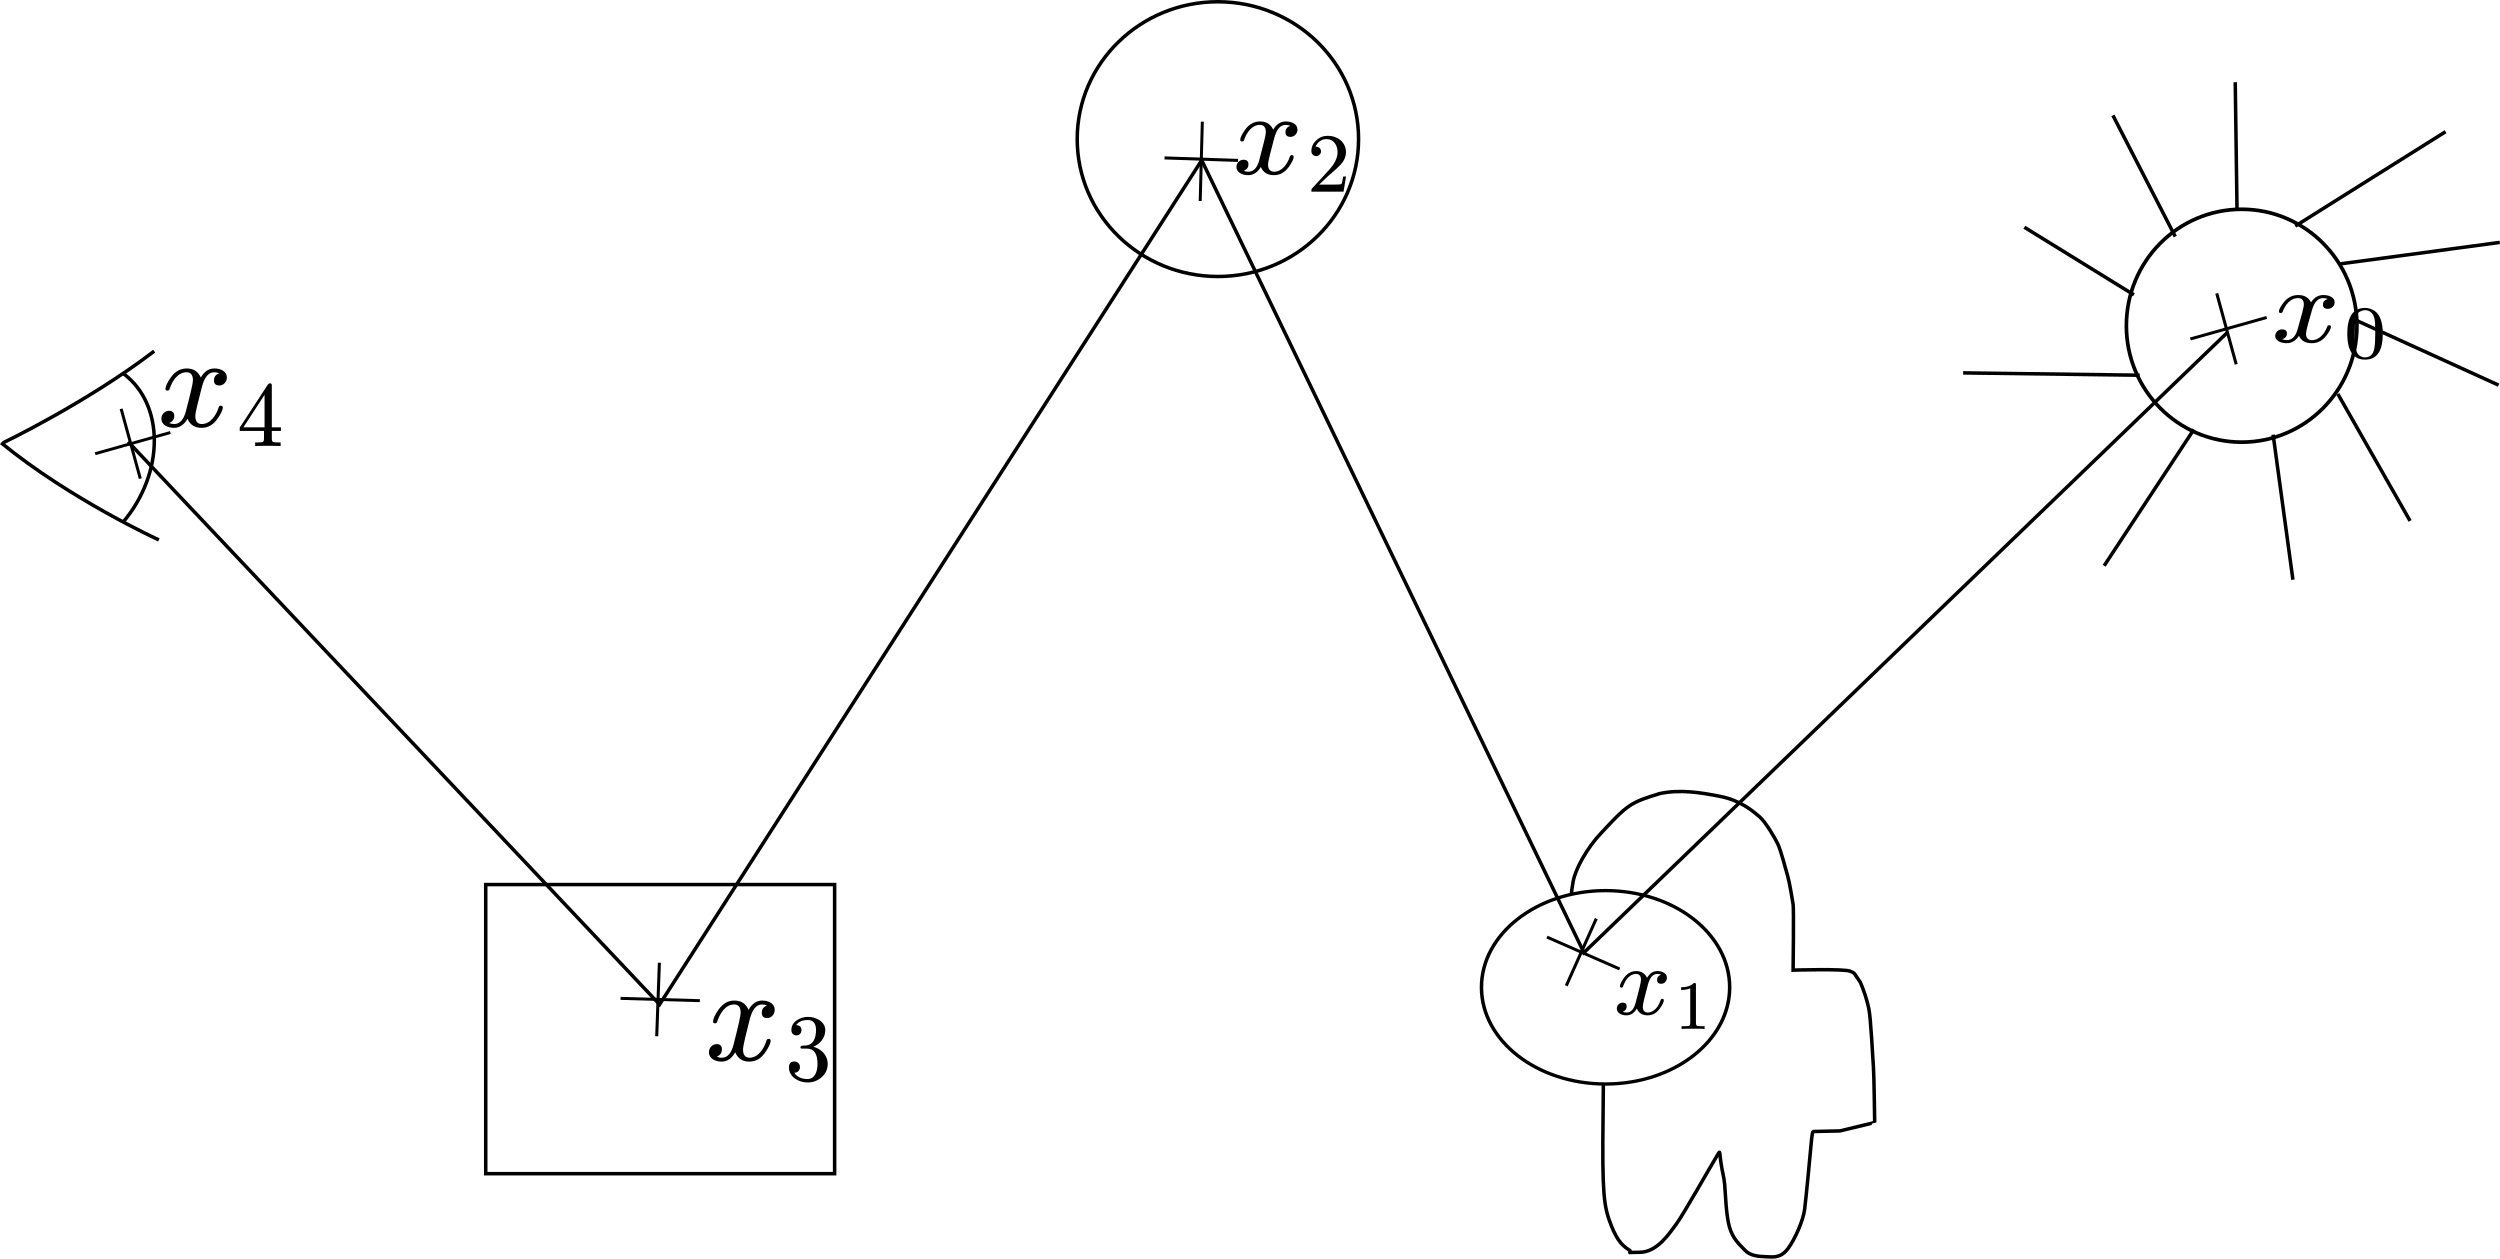
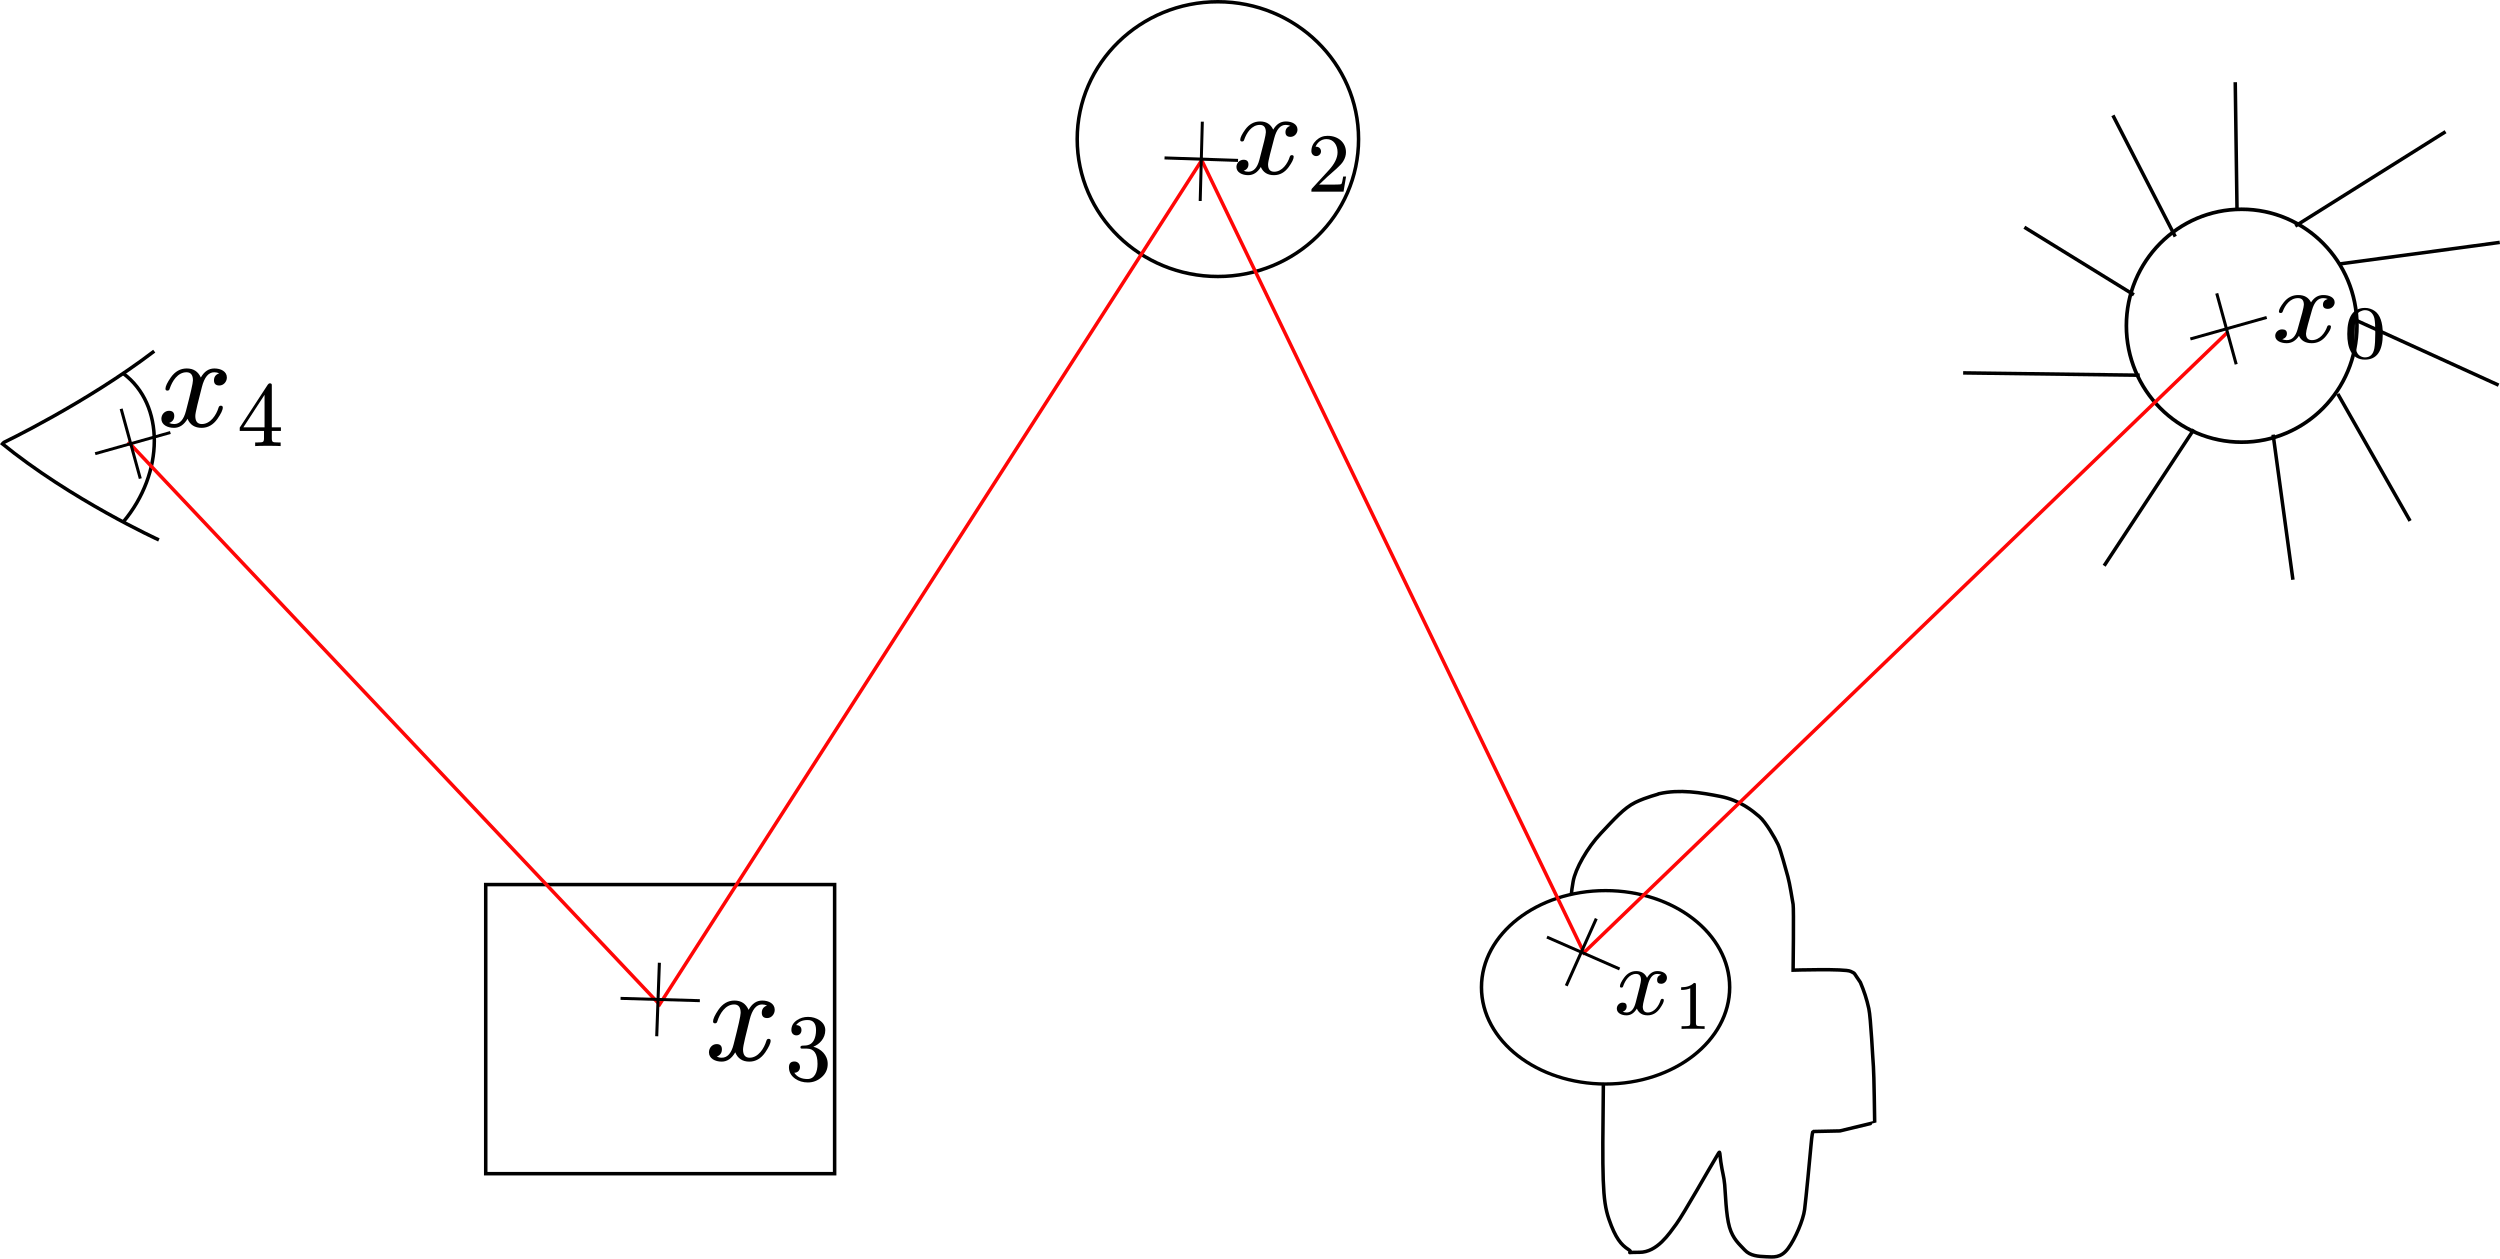
<svg xmlns="http://www.w3.org/2000/svg" xmlns:xlink="http://www.w3.org/1999/xlink" width="70.958mm" height="35.725mm" viewBox="0 0 70.958 35.725" version="1.1" id="svg1" xml:space="preserve">
  <defs id="defs1">
    <path id="MJX-6-NCM-I-1D465" d="m 527,373 c 0,46 -45,69 -95,69 -43,0 -77,-23 -103,-69 -21,46 -56,69 -107,69 -49,0 -89,-23 -121,-68 -27,-39 -41,-68 -41,-87 0,-9 5,-14 15,-14 9,0 15,5 17,14 19,58 61,126 128,126 33,0 49,-21 49,-62 0,-21 -18,-99 -53,-233 C 199,51 169,18 126,18 c -14,0 -27,3 -38,8 26,10 39,28 39,54 0,26 -13,39 -40,39 -33,0 -58,-28 -58,-61 0,-46 47,-69 96,-69 42,0 76,23 103,69 19,-46 55,-69 107,-69 48,0 88,23 120,68 27,39 41,68 41,87 0,9 -5,14 -15,14 -9,0 -14,-5 -17,-14 C 447,87 402,18 337,18 c -33,0 -50,20 -50,61 0,13 5,41 16,86 l 34,135 c 19,75 50,113 94,113 14,0 27,-3 38,-8 -27,-9 -40,-27 -40,-54 0,-26 14,-39 41,-39 32,0 57,29 57,61 z" />
    <path id="MJX-6-NCM-N-34" d="m 353,677 c -9,0 -17,-5 -23,-14 L 28,199 V 163 H 289 V 81 c 0,-18 -4,-30 -11,-35 -7,-5 -26,-7 -59,-7 H 194 V 0 c 29,2 75,3 137,3 62,0 108,-1 137,-3 v 39 h -25 c -33,0 -52,2 -59,7 -7,5 -11,17 -11,35 v 82 h 98 v 39 h -98 v 458 c 0,10 -7,17 -20,17 M 295,553 V 202 H 67 Z" />
    <path id="MJX-9-NCM-I-1D465" d="m 527,373 c 0,46 -45,69 -95,69 -43,0 -77,-23 -103,-69 -21,46 -56,69 -107,69 -49,0 -89,-23 -121,-68 -27,-39 -41,-68 -41,-87 0,-9 5,-14 15,-14 9,0 15,5 17,14 19,58 61,126 128,126 33,0 49,-21 49,-62 0,-21 -18,-99 -53,-233 C 199,51 169,18 126,18 c -14,0 -27,3 -38,8 26,10 39,28 39,54 0,26 -13,39 -40,39 -33,0 -58,-28 -58,-61 0,-46 47,-69 96,-69 42,0 76,23 103,69 19,-46 55,-69 107,-69 48,0 88,23 120,68 27,39 41,68 41,87 0,9 -5,14 -15,14 -9,0 -14,-5 -17,-14 C 447,87 402,18 337,18 c -33,0 -50,20 -50,61 0,13 5,41 16,86 l 34,135 c 19,75 50,113 94,113 14,0 27,-3 38,-8 -27,-9 -40,-27 -40,-54 0,-26 14,-39 41,-39 32,0 57,29 57,61 z" />
    <path id="MJX-9-NCM-N-33" d="m 303,353 c 66,25 128,88 128,173 0,43 -21,78 -62,105 -36,23 -77,35 -123,35 -45,0 -84,-12 -119,-35 -39,-26 -59,-60 -59,-103 0,-33 22,-56 54,-56 32,0 54,23 54,55 0,33 -19,51 -57,53 26,35 67,53 123,53 60,0 90,-35 90,-106 0,-42 -8,-77 -23,-106 -27,-48 -64,-57 -126,-57 -12,-2 -18,-7 -18,-16 0,-15 7,-15 27,-15 h 43 C 310,333 348,280 348,173 348,88 317,14 241,14 176,14 128,36 99,80 c 35,-1 61,25 61,59 0,34 -25,59 -59,59 -39,0 -59,-20 -59,-61 0,-49 22,-88 66,-119 39,-27 85,-40 136,-40 57,0 106,19 149,56 43,37 64,83 64,139 0,94 -74,159 -154,180 z" />
    <path id="MJX-10-NCM-I-1D465" d="m 527,373 c 0,46 -45,69 -95,69 -43,0 -77,-23 -103,-69 -21,46 -56,69 -107,69 -49,0 -89,-23 -121,-68 -27,-39 -41,-68 -41,-87 0,-9 5,-14 15,-14 9,0 15,5 17,14 19,58 61,126 128,126 33,0 49,-21 49,-62 0,-21 -18,-99 -53,-233 C 199,51 169,18 126,18 c -14,0 -27,3 -38,8 26,10 39,28 39,54 0,26 -13,39 -40,39 -33,0 -58,-28 -58,-61 0,-46 47,-69 96,-69 42,0 76,23 103,69 19,-46 55,-69 107,-69 48,0 88,23 120,68 27,39 41,68 41,87 0,9 -5,14 -15,14 -9,0 -14,-5 -17,-14 C 447,87 402,18 337,18 c -33,0 -50,20 -50,61 0,13 5,41 16,86 l 34,135 c 19,75 50,113 94,113 14,0 27,-3 38,-8 -27,-9 -40,-27 -40,-54 0,-26 14,-39 41,-39 32,0 57,29 57,61 z" />
    <path id="MJX-10-NCM-N-32" d="M 237,666 C 186,666 143,648 106,612 69,576 50,534 50,483 c 0,-34 25,-59 56,-59 30,0 55,26 55,56 0,33 -24,56 -56,56 -3,0 -5,0 -7,-1 19,49 63,92 126,92 82,0 128,-71 128,-157 0,-67 -34,-139 -102,-215 L 62,43 C 49,28 50,29 50,0 h 371 l 29,180 h -33 c -8,-51 -15,-80 -21,-89 -5,-5 -35,-7 -90,-7 H 139 l 97,95 c 68,64 154,133 183,186 20,35 30,70 30,105 0,118 -92,196 -212,196 z" />
    <path id="MJX-11-NCM-I-1D465" d="m 527,373 c 0,46 -45,69 -95,69 -43,0 -77,-23 -103,-69 -21,46 -56,69 -107,69 -49,0 -89,-23 -121,-68 -27,-39 -41,-68 -41,-87 0,-9 5,-14 15,-14 9,0 15,5 17,14 19,58 61,126 128,126 33,0 49,-21 49,-62 0,-21 -18,-99 -53,-233 C 199,51 169,18 126,18 c -14,0 -27,3 -38,8 26,10 39,28 39,54 0,26 -13,39 -40,39 -33,0 -58,-28 -58,-61 0,-46 47,-69 96,-69 42,0 76,23 103,69 19,-46 55,-69 107,-69 48,0 88,23 120,68 27,39 41,68 41,87 0,9 -5,14 -15,14 -9,0 -14,-5 -17,-14 C 447,87 402,18 337,18 c -33,0 -50,20 -50,61 0,13 5,41 16,86 l 34,135 c 19,75 50,113 94,113 14,0 27,-3 38,-8 -27,-9 -40,-27 -40,-54 0,-26 14,-39 41,-39 32,0 57,29 57,61 z" />
    <path id="MJX-11-NCM-N-31" d="M 269,666 C 228,624 168,603 89,603 v -39 c 52,0 95,8 128,24 V 82 c 0,-18 -4,-30 -13,-35 -9,-5 -34,-8 -74,-8 H 95 V 0 c 25,2 79,3 162,3 83,0 137,-1 162,-3 v 39 h -35 c -41,0 -66,3 -74,8 -8,5 -13,17 -13,35 v 554 c 0,24 -2,30 -28,30 z" />
    <path id="MJX-12-NCM-I-1D465" d="m 527,373 c 0,46 -45,69 -95,69 -43,0 -77,-23 -103,-69 -21,46 -56,69 -107,69 -49,0 -89,-23 -121,-68 -27,-39 -41,-68 -41,-87 0,-9 5,-14 15,-14 9,0 15,5 17,14 19,58 61,126 128,126 33,0 49,-21 49,-62 0,-21 -18,-99 -53,-233 C 199,51 169,18 126,18 c -14,0 -27,3 -38,8 26,10 39,28 39,54 0,26 -13,39 -40,39 -33,0 -58,-28 -58,-61 0,-46 47,-69 96,-69 42,0 76,23 103,69 19,-46 55,-69 107,-69 48,0 88,23 120,68 27,39 41,68 41,87 0,9 -5,14 -15,14 -9,0 -14,-5 -17,-14 C 447,87 402,18 337,18 c -33,0 -50,20 -50,61 0,13 5,41 16,86 l 34,135 c 19,75 50,113 94,113 14,0 27,-3 38,-8 -27,-9 -40,-27 -40,-54 0,-26 14,-39 41,-39 32,0 57,29 57,61 z" />
    <path id="MJX-12-NCM-N-30" d="m 249,-22 c 141,0 211,114 211,342 0,153 -32,255 -95,305 -35,27 -74,41 -115,41 C 109,666 39,551 39,320 39,136 88,-22 249,-22 m 112,546 c 7,-35 10,-99 10,-192 0,-92 -4,-160 -11,-204 C 347,48 310,8 249,8 c -23,0 -46,9 -67,26 -27,23 -43,70 -50,142 -3,25 -4,77 -4,156 0,87 3,148 8,181 9,55 27,90 55,105 22,12 41,18 58,18 65,0 101,-53 112,-112 z" />
  </defs>
  <g id="layer1" transform="translate(-67.29358,-41.95214)">
    <ellipse style="opacity:1;fill:none;fill-opacity:1;fill-rule:nonzero;stroke:#000000;stroke-width:0.1;stroke-dasharray:none;stroke-opacity:1" id="path6" cx="101.861" cy="45.901" rx="3.993" ry="3.899" />
    <rect style="opacity:1;fill:none;fill-opacity:1;fill-rule:nonzero;stroke:#000000;stroke-width:0.1;stroke-dasharray:none;stroke-opacity:1" id="rect6" width="9.903" height="8.206" x="81.08" y="67.059" />
    <path style="opacity:1;fill:none;fill-opacity:1;fill-rule:nonzero;stroke:#000000;stroke-width:0.1;stroke-dasharray:none;stroke-opacity:1" d="m 67.325,54.52 c 1.99,1.623 4.479,2.757 4.479,2.757" id="path8" />
    <path style="opacity:1;fill:none;fill-opacity:1;fill-rule:nonzero;stroke:#000000;stroke-width:0.1;stroke-dasharray:none;stroke-opacity:1" d="m 71.671,51.919 c -1.923,1.467 -4.29,2.601 -4.29,2.601" id="path9" />
    <path style="opacity:1;fill:none;fill-opacity:1;fill-rule:nonzero;stroke:#000000;stroke-width:0.1;stroke-dasharray:none;stroke-opacity:1" d="m 70.793,52.553 c 1.182,0.883 1.166,2.823 8e-6,4.213" id="path10" />
    <path style="opacity:1;fill:none;fill-opacity:1;fill-rule:nonzero;stroke:#000000;stroke-width:0.1;stroke-dasharray:none;stroke-opacity:1" id="path11" d="m 116.323,69.755 c 0,1.593 -1.576,2.885 -3.521,2.885 -1.945,0 -3.521,-1.291 -3.521,-2.885 0,-1.593 1.576,-2.885 3.521,-2.885 1.945,0 3.521,1.291 3.521,2.885 z" transform="matrix(1.000347,0,0,0.9513774,0.02372188,3.611725)" />
    <path style="opacity:1;fill:none;fill-opacity:1;fill-rule:nonzero;stroke:#000000;stroke-width:0.1;stroke-dasharray:none;stroke-opacity:1" d="m 112.802,72.734 c -0.031,2.672 -0.031,3.27 0.157,3.82 0.189,0.55 0.352,0.731 0.553,0.862 0.2,0.131 -0.195,0.078 0.311,0.081 0.506,0.003 0.848,-0.531 1.048,-0.8 0.2,-0.27 0.986,-1.662 1.125,-1.887 0.139,-0.225 0.092,-0.214 0.139,0.114 0.047,0.328 0.089,0.405 0.111,0.656 0.02,0.207 0.036,0.864 0.136,1.203 0.1,0.339 0.275,0.478 0.431,0.647 0.156,0.17 0.389,0.183 0.6,0.192 0.211,0.008 0.422,0.047 0.631,-0.233 0.208,-0.281 0.431,-0.806 0.47,-1.106 0.039,-0.3 0.158,-1.548 0.183,-1.837 0.025,-0.289 0.047,-0.378 0.056,-0.378 0.008,0 0.764,-0.017 0.764,-0.017 0.986,-0.236 0.986,-0.239 0.986,-0.239 0,0 -0.019,-1.409 -0.036,-1.587 -0.017,-0.178 -0.072,-1.381 -0.131,-1.648 -0.058,-0.267 -0.136,-0.5 -0.239,-0.742 -0.214,-0.303 -0.125,-0.236 -0.281,-0.314 -0.156,-0.078 -1.628,-0.033 -1.628,-0.033 0,0 0.022,-1.745 0,-1.867 -0.022,-0.122 -0.095,-0.595 -0.15,-0.789 -0.056,-0.195 -0.2,-0.745 -0.278,-0.911 -0.078,-0.167 -0.345,-0.634 -0.534,-0.795 -0.189,-0.161 -0.539,-0.456 -1.095,-0.567 -0.556,-0.111 -1.156,-0.211 -1.751,-0.078 -0.008,0.017 -0.346,0.088 -0.668,0.245 -0.322,0.157 -0.597,0.472 -0.982,0.88 -0.385,0.409 -0.723,1.006 -0.786,1.368 -0.063,0.362 -0.047,0.385 -0.047,0.385" id="path12" />
    <ellipse style="opacity:1;fill:none;fill-opacity:1;fill-rule:nonzero;stroke:#000000;stroke-width:0.105;stroke-dasharray:none;stroke-opacity:1" id="path13" cx="130.919" cy="51.197" rx="3.272" ry="3.305" />
    <path style="opacity:1;fill:none;fill-opacity:1;fill-rule:nonzero;stroke:#000000;stroke-width:0.1;stroke-dasharray:none;stroke-opacity:1" d="m 127.86,50.32 c -3.109,-1.918 -3.109,-1.918 -3.109,-1.918" id="path14" />
    <path style="opacity:1;fill:none;fill-opacity:1;fill-rule:nonzero;stroke:#000000;stroke-width:0.1;stroke-dasharray:none;stroke-opacity:1" d="m 129.034,48.667 c -1.769,-3.44 -1.769,-3.44 -1.769,-3.44" id="path15" />
    <path style="opacity:1;fill:none;fill-opacity:1;fill-rule:nonzero;stroke:#000000;stroke-width:0.1;stroke-dasharray:none;stroke-opacity:1" d="m 130.787,47.89 c -0.05,-3.605 -0.05,-3.605 -0.05,-3.605" id="path16" />
    <path style="opacity:1;fill:none;fill-opacity:1;fill-rule:nonzero;stroke:#000000;stroke-width:0.1;stroke-dasharray:none;stroke-opacity:1" d="m 132.44,48.369 c 4.266,-2.679 4.266,-2.679 4.266,-2.679" id="path17" />
    <path style="opacity:1;fill:none;fill-opacity:1;fill-rule:nonzero;stroke:#000000;stroke-width:0.1;stroke-dasharray:none;stroke-opacity:1" d="m 133.697,49.444 c 4.548,-0.612 4.548,-0.612 4.548,-0.612" id="path18" />
    <path style="opacity:1;fill:none;fill-opacity:1;fill-rule:nonzero;stroke:#000000;stroke-width:0.1;stroke-dasharray:none;stroke-opacity:1" d="m 134.177,51.048 c 4.035,1.836 4.035,1.836 4.035,1.836" id="path19" />
    <path style="opacity:1;fill:none;fill-opacity:1;fill-rule:nonzero;stroke:#000000;stroke-width:0.1;stroke-dasharray:none;stroke-opacity:1" d="m 133.648,53.132 c 2.051,3.605 2.051,3.605 2.051,3.605" id="path20" />
    <path style="opacity:1;fill:none;fill-opacity:1;fill-rule:nonzero;stroke:#000000;stroke-width:0.1;stroke-dasharray:none;stroke-opacity:1" d="m 131.812,54.289 c 0.562,4.118 0.562,4.118 0.562,4.118" id="path21" />
    <path style="opacity:1;fill:none;fill-opacity:1;fill-rule:nonzero;stroke:#000000;stroke-width:0.1;stroke-dasharray:none;stroke-opacity:1" d="m 129.563,54.14 c -2.547,3.87 -2.547,3.87 -2.547,3.87" id="path22" />
    <path style="opacity:1;fill:none;fill-opacity:1;fill-rule:nonzero;stroke:#000000;stroke-width:0.1;stroke-dasharray:none;stroke-opacity:1" d="m 128.025,52.602 c -5.011,-0.066 -5.011,-0.066 -5.011,-0.066" id="path23" />
-     <path style="opacity:1;fill:none;fill-opacity:1;fill-rule:nonzero;stroke:#000000;stroke-width:0.1;stroke-dasharray:none;stroke-opacity:1" d="M 70.93,54.49 C 86.014,70.462 86.014,70.462 86.014,70.462 101.402,46.501 101.402,46.501 101.402,46.501 c 10.848,22.49 10.848,22.49 10.848,22.49 18.256,-17.595 18.256,-17.595 18.256,-17.595" id="path24" />
+     <path style="opacity:1;fill:none;fill-opacity:1;fill-rule:nonzero;stroke:#ff0606;stroke-width:0.1;stroke-dasharray:none;stroke-opacity:1" d="M 70.93,54.49 C 86.014,70.462 86.014,70.462 86.014,70.462 101.402,46.501 101.402,46.501 101.402,46.501 c 10.848,22.49 10.848,22.49 10.848,22.49 18.256,-17.595 18.256,-17.595 18.256,-17.595" id="path24" />
    <g id="g27-48" transform="matrix(0.6088867,0.6134443,-0.6173936,0.5885315,63.95899,-10.34926)">
      <path style="opacity:1;fill:#000000;fill-opacity:1;fill-rule:nonzero;stroke:#000000;stroke-width:0.1;stroke-dasharray:none;stroke-opacity:1" d="m 84.303,47.427 c 1.687,1.786 1.687,1.786 1.687,1.786" id="path26-6" />
      <path style="opacity:1;fill:#000000;fill-opacity:1;fill-rule:nonzero;stroke:#000000;stroke-width:0.1;stroke-dasharray:none;stroke-opacity:1" d="m 84.27,49.179 c 1.852,-1.819 1.852,-1.819 1.852,-1.819" id="path27-5" />
    </g>
    <g id="g27-4" transform="matrix(-0.6120672,0.610271,-0.5899248,-0.6160625,182.0103,24.27555)">
      <path style="opacity:1;fill:#000000;fill-opacity:1;fill-rule:nonzero;stroke:#000000;stroke-width:0.1;stroke-dasharray:none;stroke-opacity:1" d="m 84.303,47.427 c 1.687,1.786 1.687,1.786 1.687,1.786" id="path26-5" />
      <path style="opacity:1;fill:#000000;fill-opacity:1;fill-rule:nonzero;stroke:#000000;stroke-width:0.1;stroke-dasharray:none;stroke-opacity:1" d="m 84.27,49.179 c 1.852,-1.819 1.852,-1.819 1.852,-1.819" id="path27-7" />
    </g>
    <g id="g27-6" transform="matrix(0.334456,0.7969919,-0.793021,0.3141051,122.0163,-14.06003)">
      <path style="opacity:1;fill:#000000;fill-opacity:1;fill-rule:nonzero;stroke:#000000;stroke-width:0.1;stroke-dasharray:none;stroke-opacity:1" d="m 84.303,47.427 c 1.687,1.786 1.687,1.786 1.687,1.786" id="path26-8" />
      <path style="opacity:1;fill:#000000;fill-opacity:1;fill-rule:nonzero;stroke:#000000;stroke-width:0.1;stroke-dasharray:none;stroke-opacity:1" d="m 84.27,49.179 c 1.852,-1.819 1.852,-1.819 1.852,-1.819" id="path27-0" />
    </g>
    <g data-mml-node="msub" data-latex="x_4 " data-semantic-type="subscript" data-semantic-role="latinletter" data-semantic-annotation="depth:1" data-semantic-id="2" data-semantic-children="0,1" data-semantic-attributes="latex:x_4" data-semantic-owns="0 1" aria-level="0" data-speech-node="true" id="g3" transform="matrix(0.00373271,0,0,-0.00372093,71.76568,54.05489)" style="fill:#000000;stroke:#000000;stroke-width:0">
      <g data-mml-node="mi" data-latex="x" data-semantic-type="identifier" data-semantic-role="latinletter" data-semantic-font="italic" data-semantic-annotation="clearspeak:simple;nemeth:number;depth:2" data-semantic-id="0" data-semantic-parent="2" data-semantic-attributes="latex:x" aria-level="1" data-speech-node="true" id="g1">
        <use data-c="1D465" xlink:href="#MJX-6-NCM-I-1D465" id="use1" />
      </g>
      <g data-mml-node="mn" transform="matrix(0.707,0,0,0.707,605,-150)" data-latex="4" data-semantic-type="number" data-semantic-role="integer" data-semantic-font="normal" data-semantic-annotation="clearspeak:simple;depth:2" data-semantic-id="1" data-semantic-parent="2" data-semantic-attributes="latex:4" aria-level="1" data-speech-node="true" id="g2">
        <use data-c="34" xlink:href="#MJX-6-NCM-N-34" id="use2" />
      </g>
    </g>
    <g data-mml-node="msub" data-latex="x_3 " data-semantic-type="subscript" data-semantic-role="latinletter" data-semantic-annotation="depth:1" data-semantic-id="2" data-semantic-children="0,1" data-semantic-attributes="latex:x_3" data-semantic-owns="0 1" aria-level="0" data-speech-node="true" id="g3-9" transform="matrix(0.00374863,0,0,-0.00382675,87.30741,72.04234)" style="fill:#000000;stroke:#000000;stroke-width:0">
      <g data-mml-node="mi" data-latex="x" data-semantic-type="identifier" data-semantic-role="latinletter" data-semantic-font="italic" data-semantic-annotation="clearspeak:simple;nemeth:number;depth:2" data-semantic-id="0" data-semantic-parent="2" data-semantic-attributes="latex:x" aria-level="1" data-speech-node="true" id="g1-2">
        <use data-c="1D465" xlink:href="#MJX-9-NCM-I-1D465" id="use1-7" />
      </g>
      <g data-mml-node="mn" transform="matrix(0.707,0,0,0.707,605,-150)" data-latex="3" data-semantic-type="number" data-semantic-role="integer" data-semantic-font="normal" data-semantic-annotation="clearspeak:simple;depth:2" data-semantic-id="1" data-semantic-parent="2" data-semantic-attributes="latex:3" aria-level="1" data-speech-node="true" id="g2-2">
        <use data-c="33" xlink:href="#MJX-9-NCM-N-33" id="use2-2" />
      </g>
    </g>
    <g data-mml-node="msub" data-latex="x_2 " data-semantic-type="subscript" data-semantic-role="latinletter" data-semantic-annotation="depth:1" data-semantic-id="2" data-semantic-children="0,1" data-semantic-attributes="latex:x_2" data-semantic-owns="0 1" aria-level="0" data-speech-node="true" id="g3-3" transform="matrix(0.0034798,0,0,-0.0033654,102.2865,46.88698)" style="fill:#000000;stroke:#000000;stroke-width:0">
      <g data-mml-node="mi" data-latex="x" data-semantic-type="identifier" data-semantic-role="latinletter" data-semantic-font="italic" data-semantic-annotation="clearspeak:simple;nemeth:number;depth:2" data-semantic-id="0" data-semantic-parent="2" data-semantic-attributes="latex:x" aria-level="1" data-speech-node="true" id="g1-4">
        <use data-c="1D465" xlink:href="#MJX-10-NCM-I-1D465" id="use1-6" />
      </g>
      <g data-mml-node="mn" transform="matrix(0.707,0,0,0.707,605,-150)" data-latex="2" data-semantic-type="number" data-semantic-role="integer" data-semantic-font="normal" data-semantic-annotation="clearspeak:simple;depth:2" data-semantic-id="1" data-semantic-parent="2" data-semantic-attributes="latex:2" aria-level="1" data-speech-node="true" id="g2-5">
        <use data-c="32" xlink:href="#MJX-10-NCM-N-32" id="use2-7" />
      </g>
    </g>
    <g data-mml-node="msub" data-latex="x_1 " data-semantic-type="subscript" data-semantic-role="latinletter" data-semantic-annotation="depth:1" data-semantic-id="2" data-semantic-children="0,1" data-semantic-attributes="latex:x_1" data-semantic-owns="0 1" aria-level="0" data-speech-node="true" id="g3-6" transform="matrix(0.00285708,0,0,-0.00277285,113.1013,70.74021)" style="fill:#000000;stroke:#000000;stroke-width:0">
      <g data-mml-node="mi" data-latex="x" data-semantic-type="identifier" data-semantic-role="latinletter" data-semantic-font="italic" data-semantic-annotation="clearspeak:simple;nemeth:number;depth:2" data-semantic-id="0" data-semantic-parent="2" data-semantic-attributes="latex:x" aria-level="1" data-speech-node="true" id="g1-7">
        <use data-c="1D465" xlink:href="#MJX-11-NCM-I-1D465" id="use1-4" />
      </g>
      <g data-mml-node="mn" transform="matrix(0.707,0,0,0.707,605,-150)" data-latex="1" data-semantic-type="number" data-semantic-role="integer" data-semantic-font="normal" data-semantic-annotation="clearspeak:simple;depth:2" data-semantic-id="1" data-semantic-parent="2" data-semantic-attributes="latex:1" aria-level="1" data-speech-node="true" id="g2-3">
        <use data-c="31" xlink:href="#MJX-11-NCM-N-31" id="use2-6" />
      </g>
    </g>
    <g data-mml-node="msub" data-latex="x_0  " data-semantic-type="subscript" data-semantic-role="latinletter" data-semantic-annotation="depth:1" data-semantic-id="2" data-semantic-children="0,1" data-semantic-attributes="latex:x_0 " data-semantic-owns="0 1" aria-level="0" data-speech-node="true" id="g3-8" transform="matrix(0.00338778,0,0,-0.00301841,131.7733,51.66017)" style="fill:#000000;stroke:#000000;stroke-width:0">
      <g data-mml-node="mi" data-latex="x" data-semantic-type="identifier" data-semantic-role="latinletter" data-semantic-font="italic" data-semantic-annotation="clearspeak:simple;nemeth:number;depth:2" data-semantic-id="0" data-semantic-parent="2" data-semantic-attributes="latex:x" aria-level="1" data-speech-node="true" id="g1-5">
        <use data-c="1D465" xlink:href="#MJX-12-NCM-I-1D465" id="use1-9" />
      </g>
      <g data-mml-node="mn" transform="matrix(0.707,0,0,0.707,605,-150)" data-latex="0" data-semantic-type="number" data-semantic-role="integer" data-semantic-font="normal" data-semantic-annotation="clearspeak:simple;depth:2" data-semantic-id="1" data-semantic-parent="2" data-semantic-attributes="latex:0" aria-level="1" data-speech-node="true" id="g2-58">
        <use data-c="30" xlink:href="#MJX-12-NCM-N-30" id="use2-4" />
      </g>
    </g>
    <g id="g27" transform="matrix(0.7644988,0.4032352,-0.4130921,0.7462568,85.35416,-19.10774)">
      <path style="opacity:1;fill:#000000;fill-opacity:1;fill-rule:nonzero;stroke:#000000;stroke-width:0.1;stroke-dasharray:none;stroke-opacity:1" d="m 84.303,47.427 c 1.687,1.786 1.687,1.786 1.687,1.786" id="path26" />
      <path style="opacity:1;fill:#000000;fill-opacity:1;fill-rule:nonzero;stroke:#000000;stroke-width:0.1;stroke-dasharray:none;stroke-opacity:1" d="m 84.27,49.179 c 1.852,-1.819 1.852,-1.819 1.852,-1.819" id="path27" />
    </g>
    <g id="g27-5" transform="matrix(0.7529657,0.3966786,-0.4068603,0.7341226,26.55104,-14.70221)">
      <path style="opacity:1;fill:#000000;fill-opacity:1;fill-rule:nonzero;stroke:#000000;stroke-width:0.1;stroke-dasharray:none;stroke-opacity:1" d="m 84.303,47.427 c 1.687,1.786 1.687,1.786 1.687,1.786" id="path26-67" />
      <path style="opacity:1;fill:#000000;fill-opacity:1;fill-rule:nonzero;stroke:#000000;stroke-width:0.1;stroke-dasharray:none;stroke-opacity:1" d="m 84.27,49.179 c 1.852,-1.819 1.852,-1.819 1.852,-1.819" id="path27-51" />
    </g>
  </g>
</svg>
